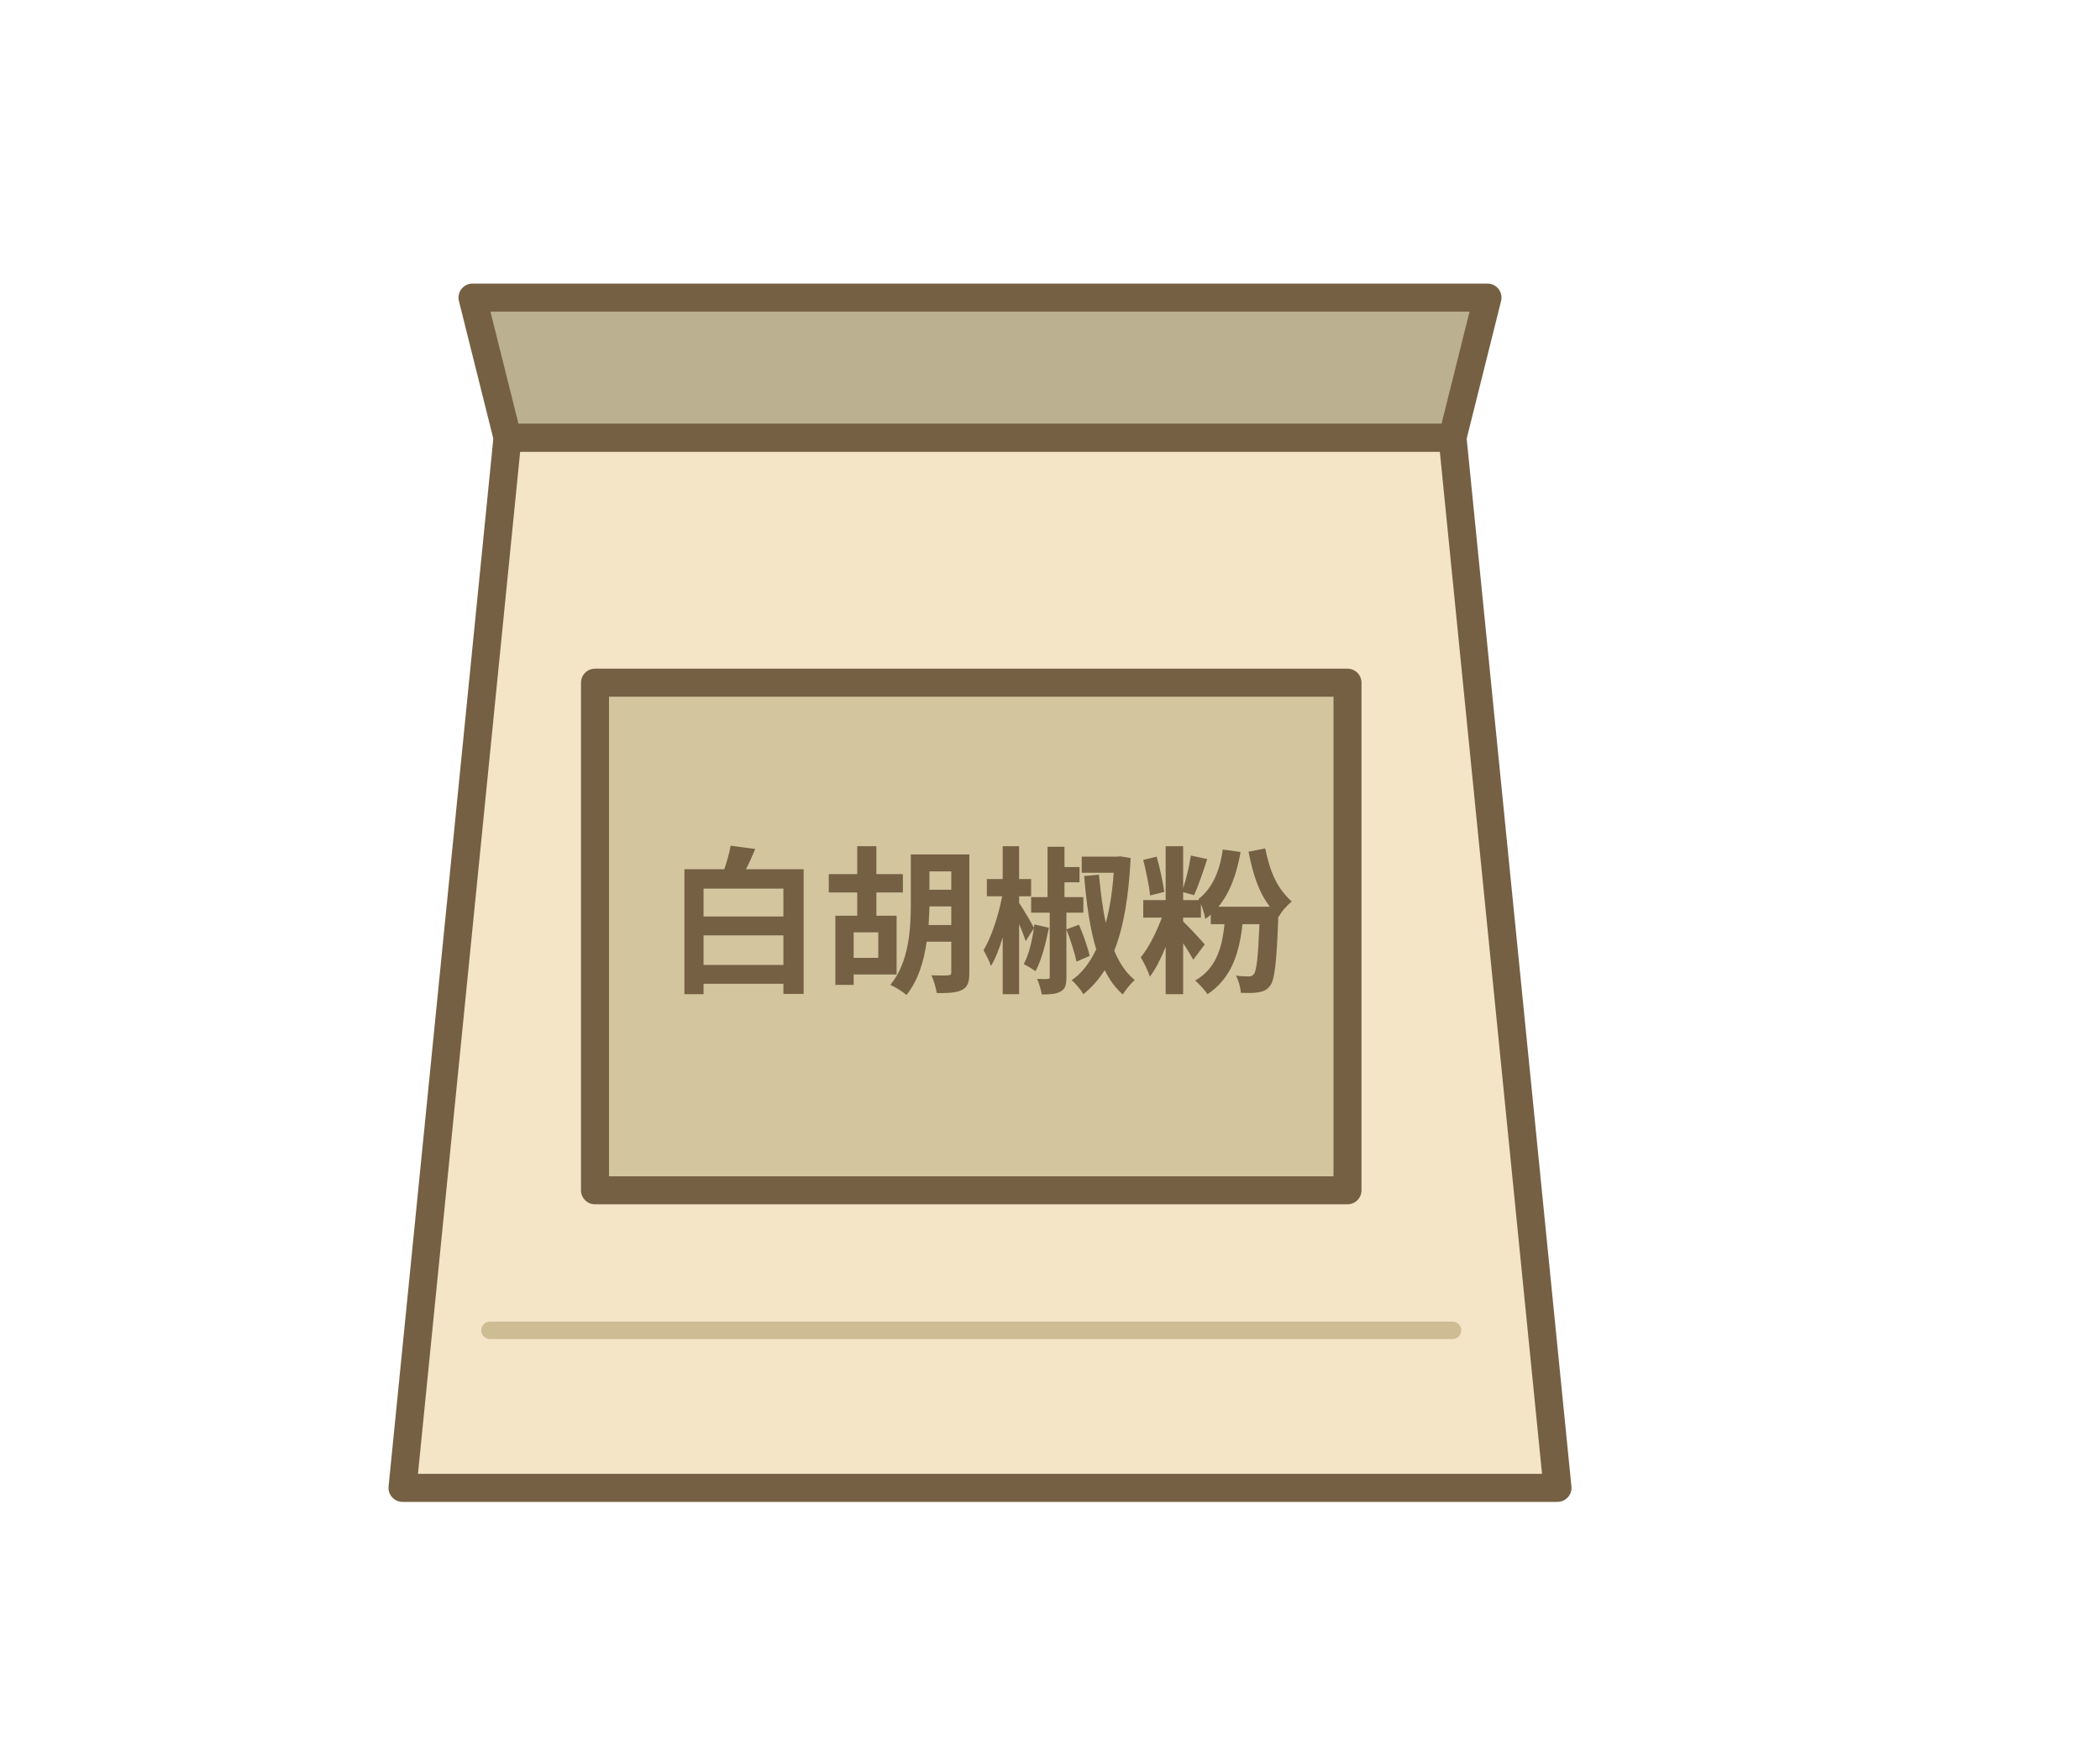
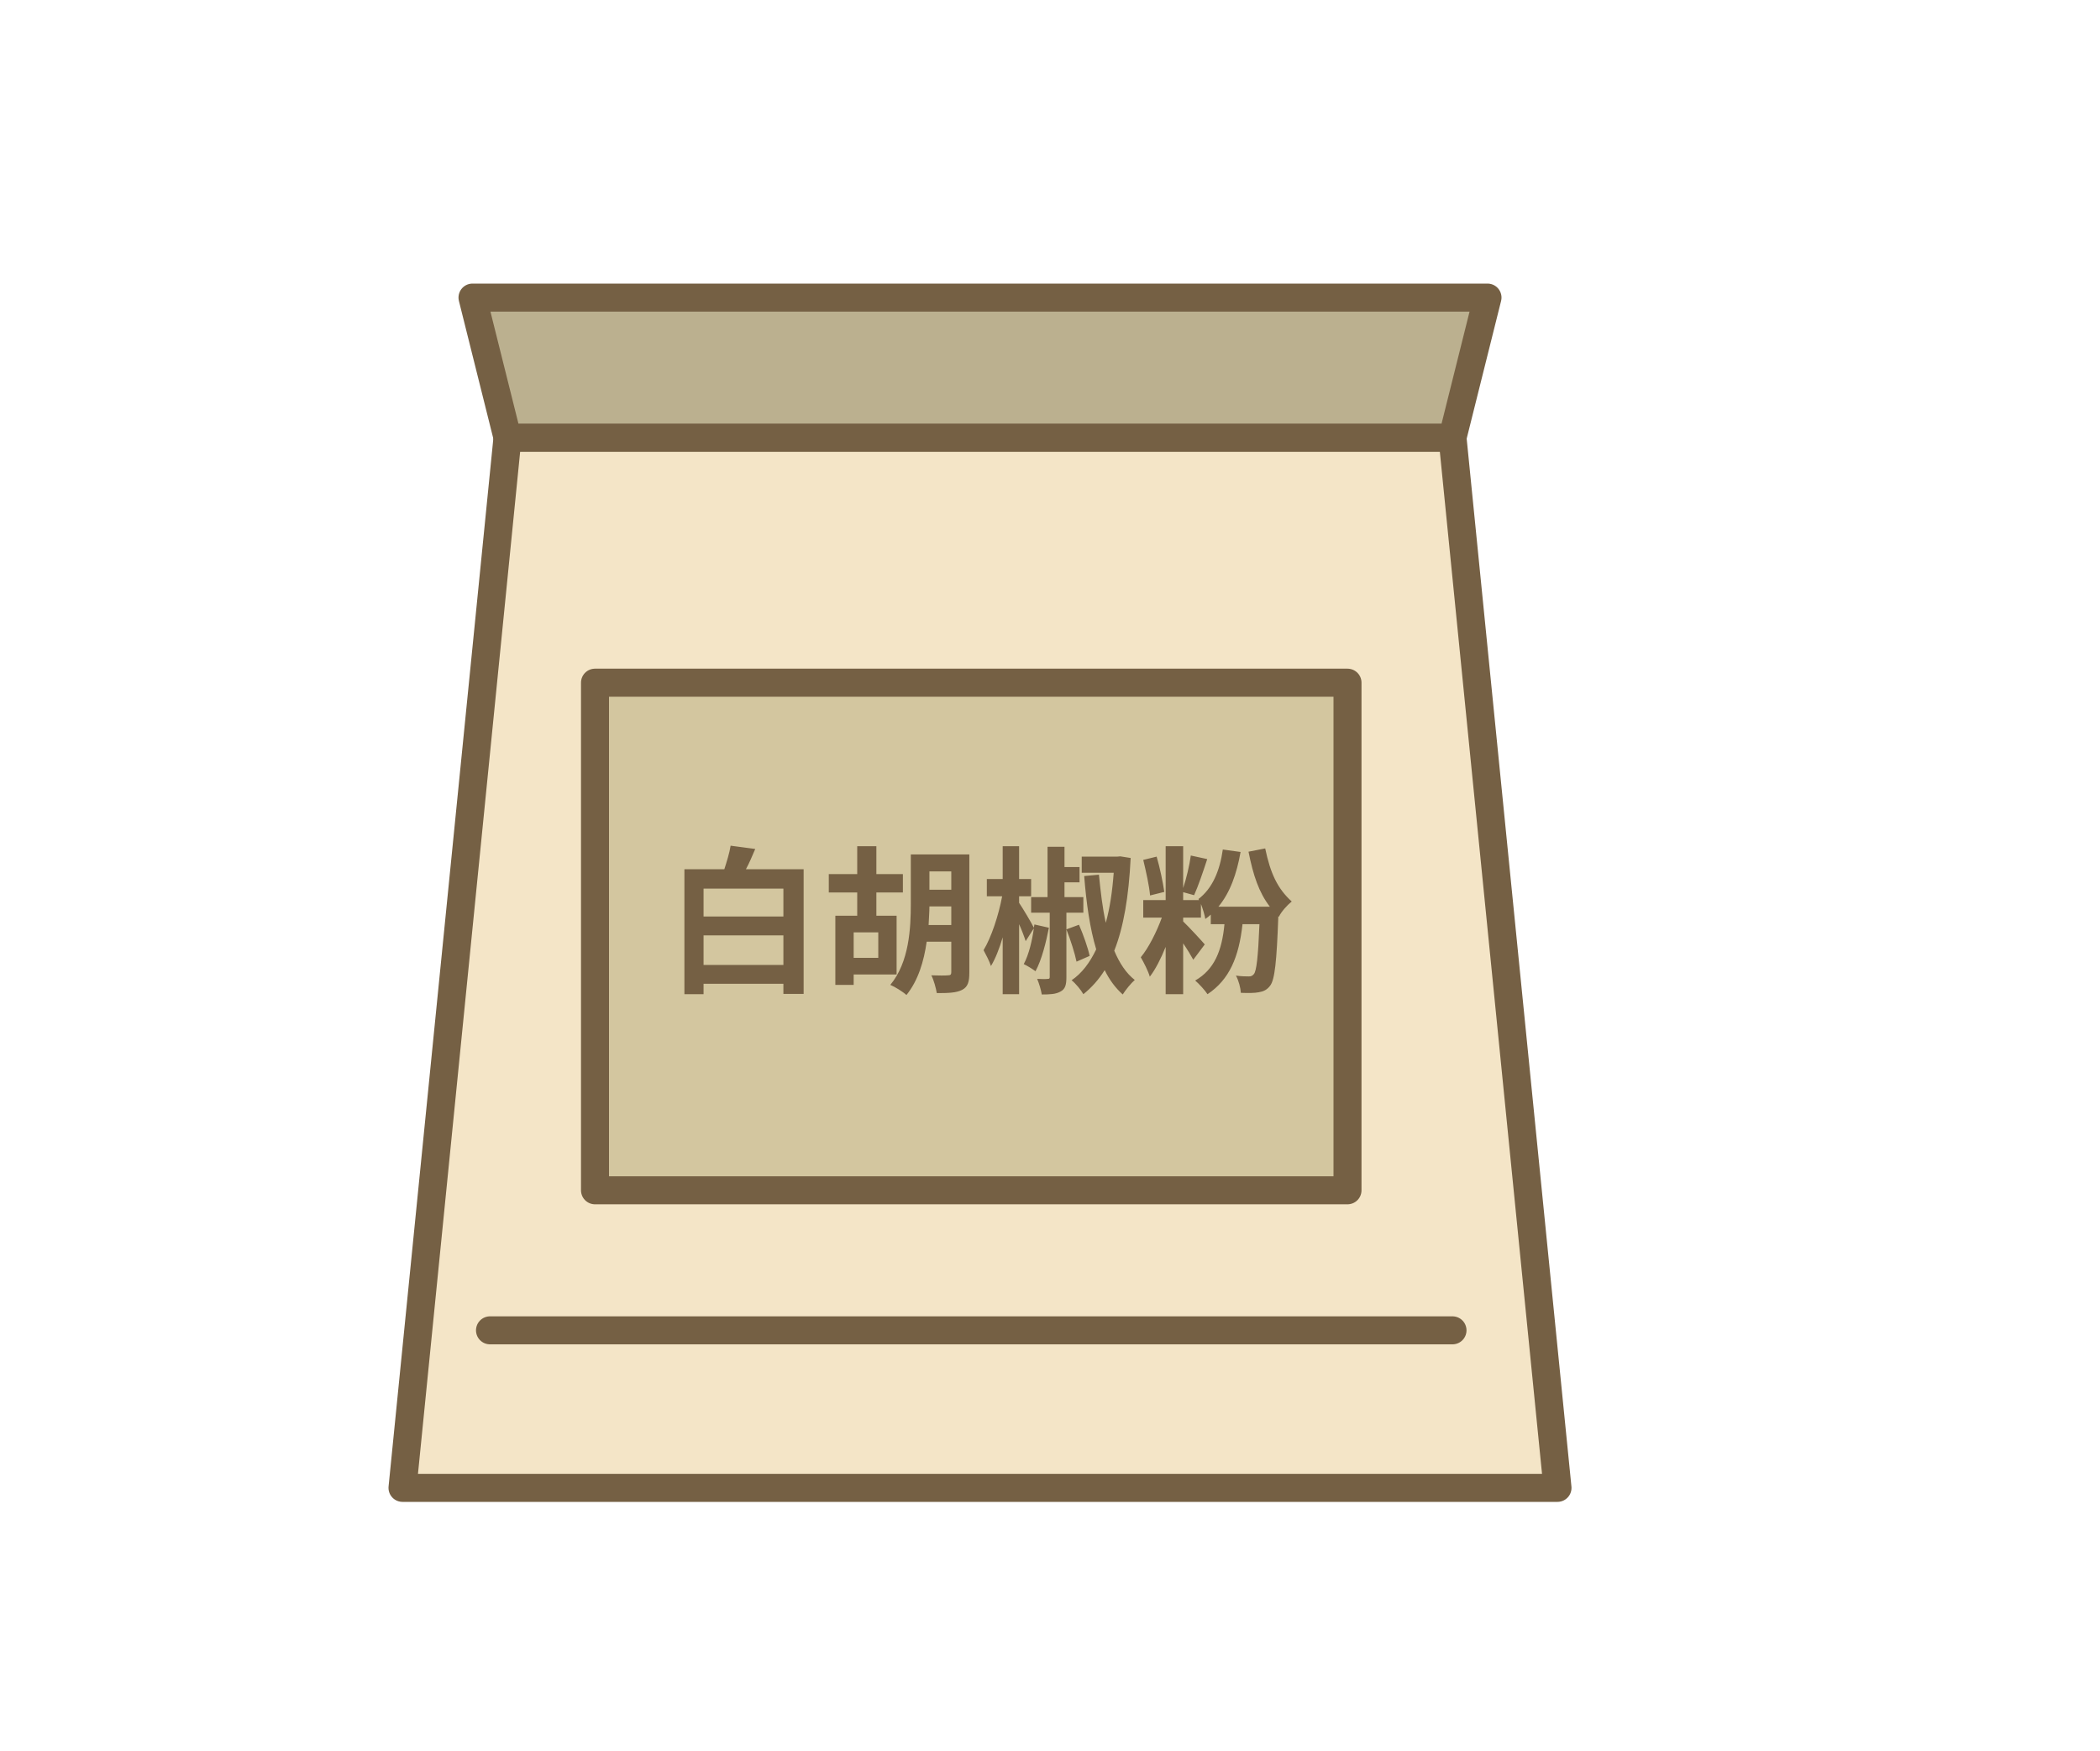
<svg xmlns="http://www.w3.org/2000/svg" width="120" height="100" viewBox="0 0 120 100">
  <g stroke-linecap="round" stroke-linejoin="round">
-     <path d="M29 25 L83 25 L89 85 L23 85Z" fill="#F4E5C7" stroke="#756044" stroke-width="1.6" />
-     <path d="M29 25 L27 17 L85 17 L83 25Z" fill="#BBB08F" stroke="#756044" stroke-width="1.6" />
-     <path d="M34 39 L77 39 L77 68 L34 68Z" fill="#D3C69F" stroke="#756044" stroke-width="1.6" />
+     <path d="M29 25 L83 25 L89 85 L23 85Z" fill="#F4E5C7" stroke="#756044" stroke-width="1.6" stroke-linecap="round" stroke-linejoin="round" />
+     <path d="M29 25 L27 17 L85 17 L83 25Z" fill="#BBB08F" stroke="#756044" stroke-width="1.6" stroke-linecap="round" stroke-linejoin="round" />
+     <path d="M34 39 L77 39 L77 68 L34 68Z" fill="#D3C69F" stroke="#756044" stroke-width="1.6" stroke-linecap="round" stroke-linejoin="round" />
    <text x="56" y="56" font-family="sans-serif" font-size="9" font-weight="600" fill="#756044" text-anchor="middle">白胡椒粉</text>
-     <path d="M28 76 L83 76" fill="none" stroke="#CEBC95" stroke-width="1" />
+     <path d="M28 76 L83 76" fill="none" stroke="#756044" stroke-width="1.6" stroke-linecap="round" stroke-linejoin="round" />
  </g>
</svg>
